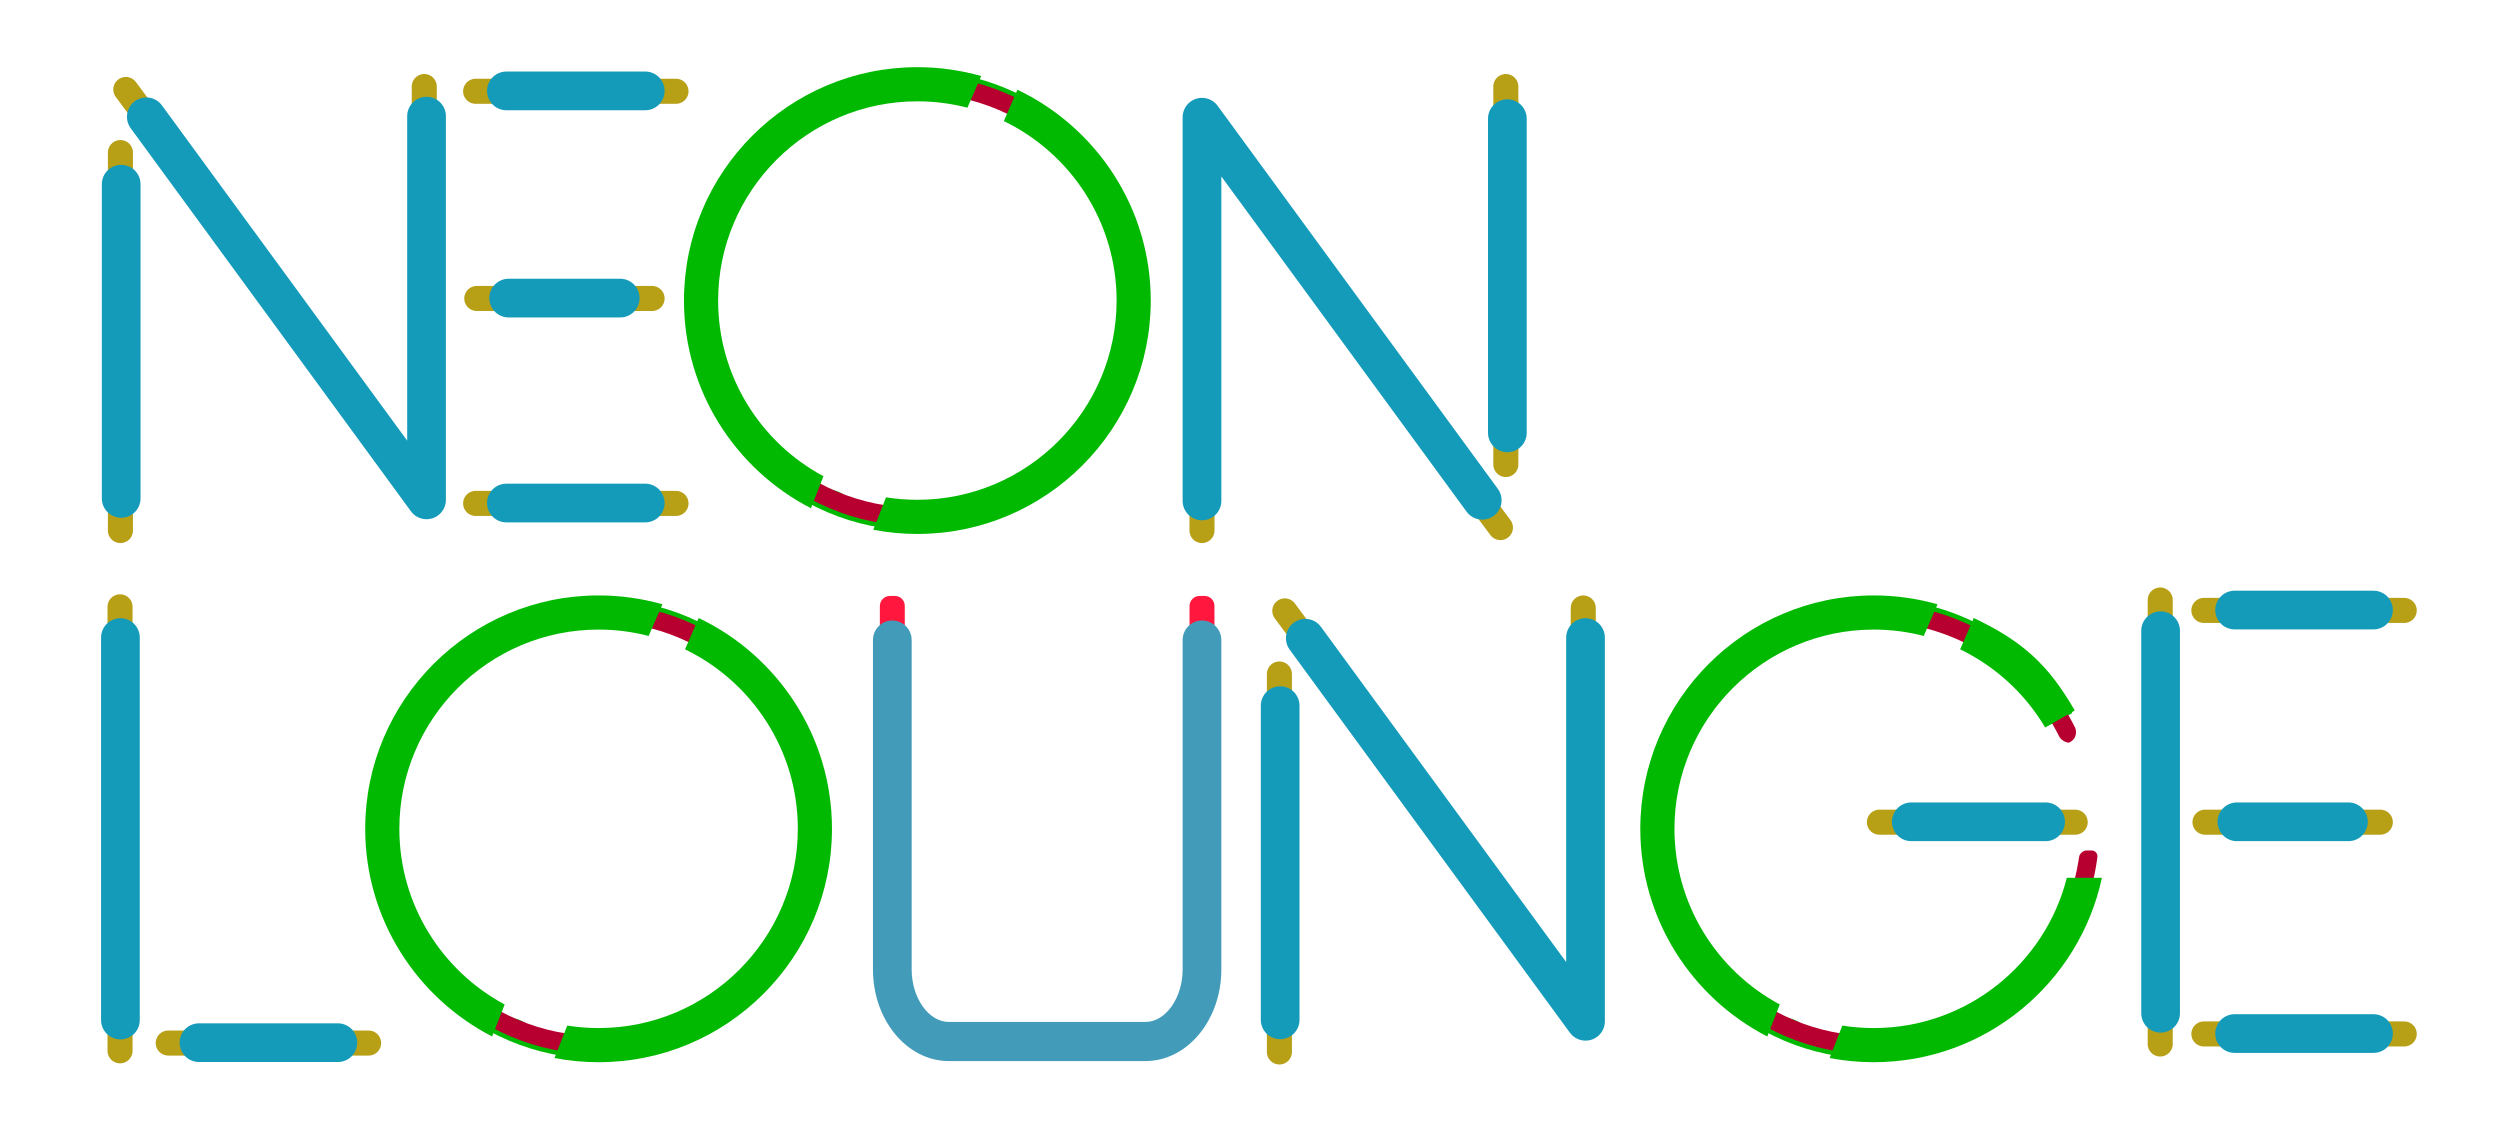
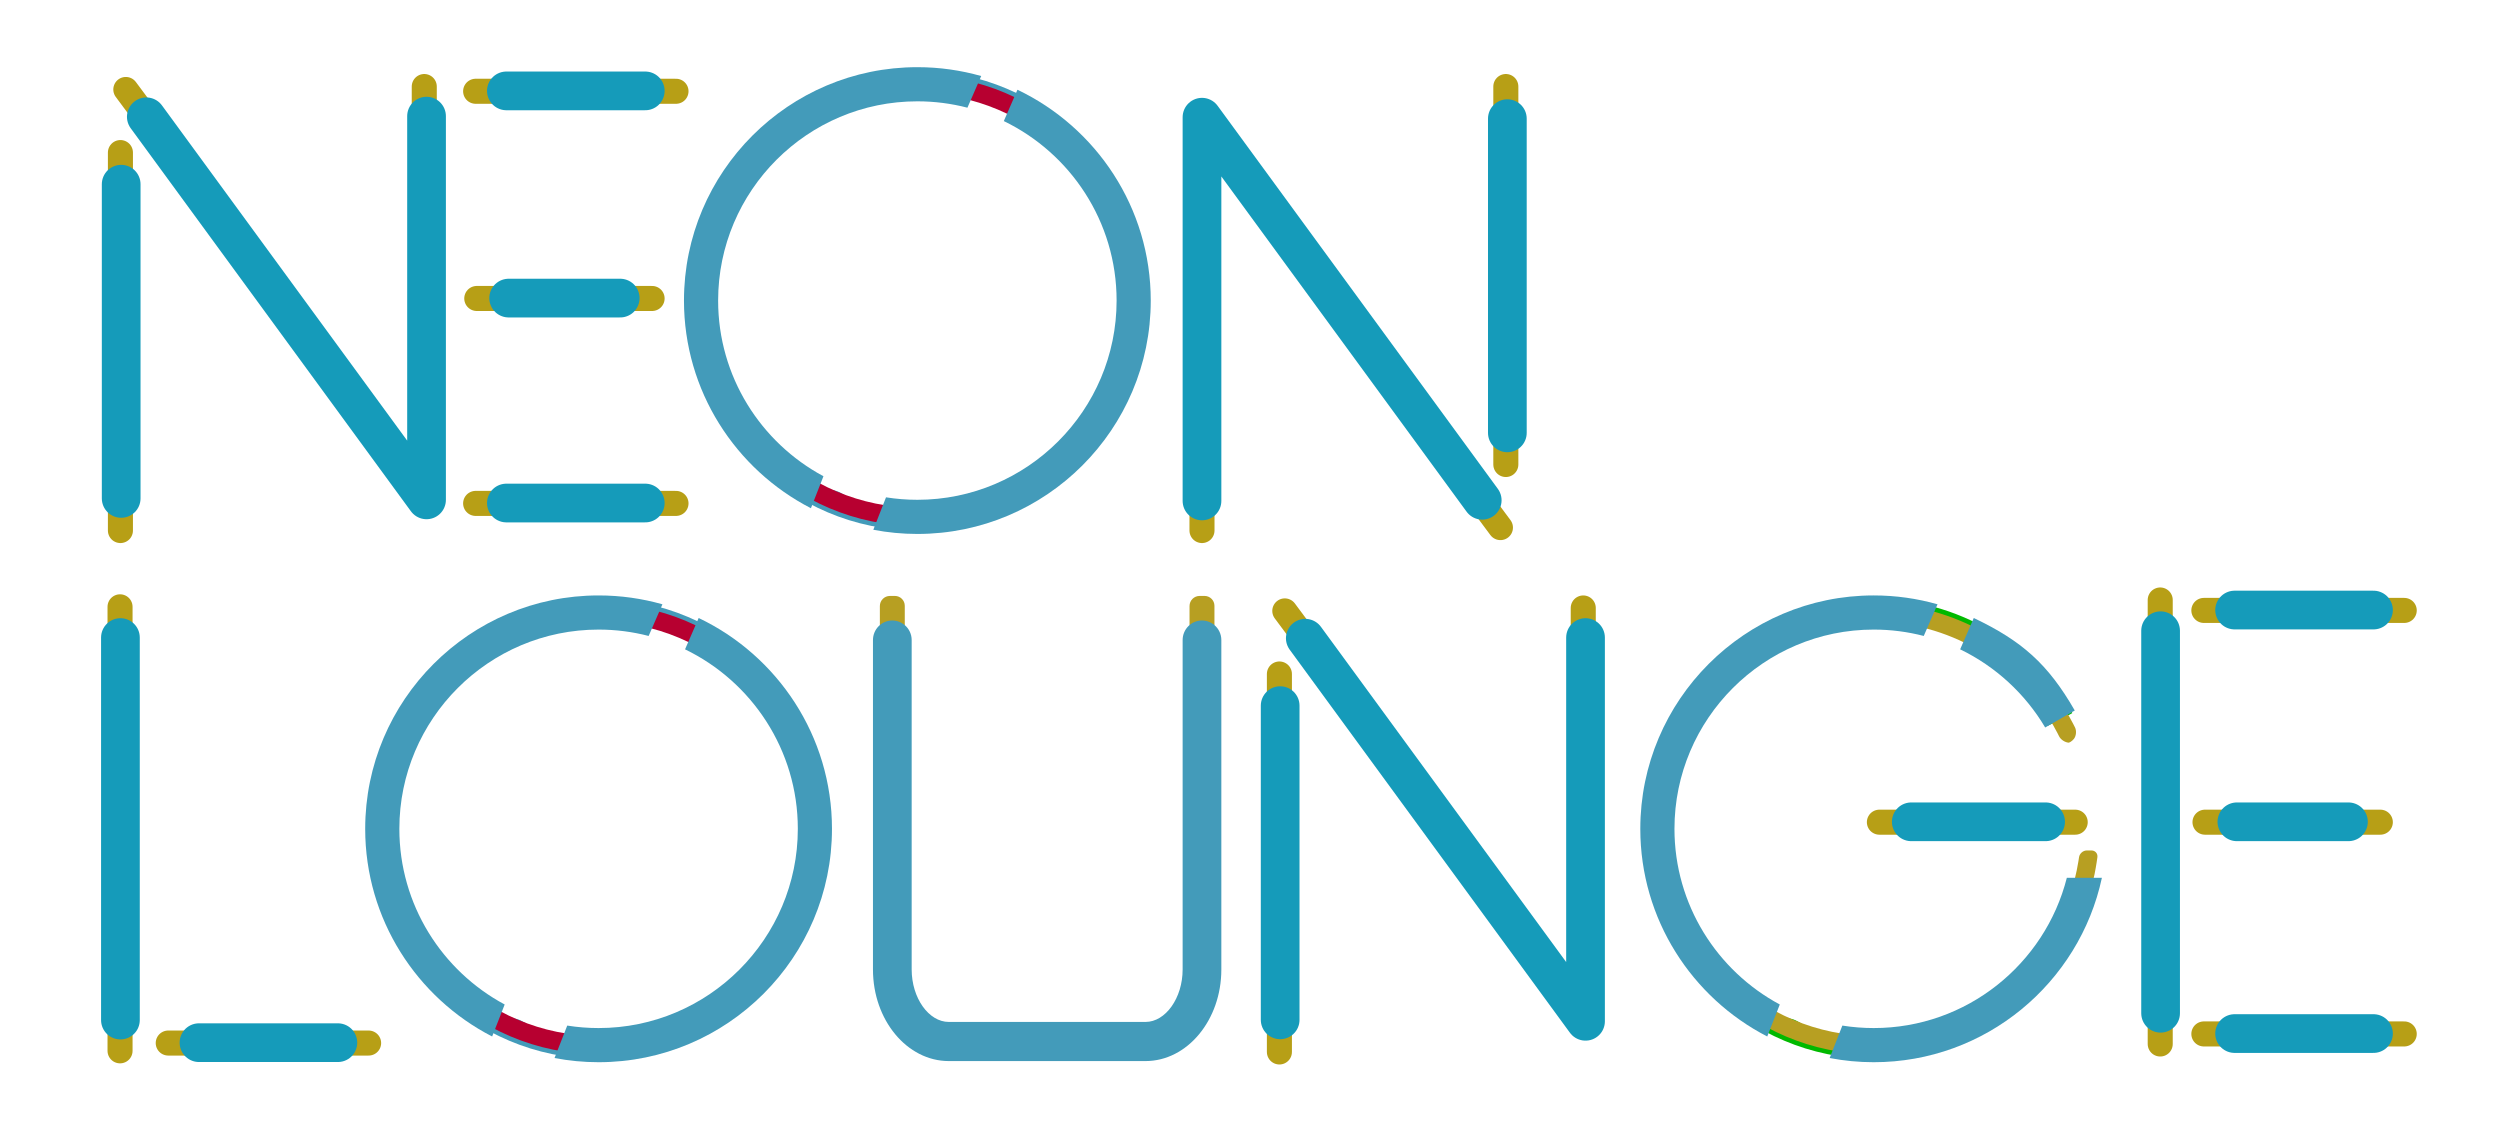
<svg xmlns="http://www.w3.org/2000/svg" version="1.1" x="0px" y="0px" viewBox="0 0 1097.945 501.079" enable-background="new 0 0 1097.945 501.079" xml:space="preserve">
  <g id="subE1">
    <line fill="none" stroke="#B79F16" stroke-width="11" stroke-linecap="round" stroke-miterlimit="28" x1="967.886" y1="454.083" x2="1055.886" y2="454.083" />
    <line fill="none" stroke="#B79F16" stroke-width="11" stroke-linecap="round" stroke-miterlimit="28" x1="968.386" y1="361.083" x2="1045.386" y2="361.083" />
    <line fill="none" stroke="#B79F16" stroke-width="11" stroke-linecap="round" stroke-miterlimit="28" x1="967.886" y1="268.083" x2="1055.886" y2="268.083" />
    <line fill="none" stroke="#B79F16" stroke-width="11" stroke-linecap="round" stroke-miterlimit="28" x1="948.72" y1="263.5" x2="948.72" y2="458.5" />
  </g>
  <g id="E1">
    <line fill="none" stroke="#159BBA" stroke-width="17" stroke-linecap="round" stroke-miterlimit="28" x1="981.386" y1="453.917" x2="1042.386" y2="453.917" />
    <line fill="none" stroke="#159BBA" stroke-width="17" stroke-linecap="round" stroke-miterlimit="28" x1="982.386" y1="360.917" x2="1031.386" y2="360.917" />
    <line fill="none" stroke="#159BBA" stroke-width="17" stroke-linecap="round" stroke-miterlimit="28" x1="981.386" y1="267.917" x2="1042.386" y2="267.917" />
    <line fill="none" stroke="#159BBA" stroke-width="17" stroke-linecap="round" stroke-miterlimit="28" x1="948.886" y1="277" x2="948.886" y2="445" />
  </g>
  <g id="Ga">
    <g id="tube_21_">
      <path fill="#01B900" d="M822.886,453c-4.159,0-8.249-0.293-12.258-0.848c0.464,1.24-0.105,2.809-1.742,2.598    c-5.278-0.679-10.191-1.059-15.009-3.523c-2.32-1.187-4.587-3.209-7.172-3.772c-2.187-0.476-4.119-0.885-6.078-1.978    c-1.419-0.792-1.142-2.455-0.18-3.263c-27.713-15.098-46.561-44.496-46.561-78.214c0-49.075,39.925-89,89-89    c7.383,0,14.556,0.91,21.419,2.612c-0.296-1.181,0.304-2.534,1.831-2.362c6.34,0.712,11.618,3.784,17.259,6.523    c1.44,0.699,1.203,2.292,0.265,3.132c14.845,7.684,27.255,19.432,35.771,33.752c3.595-1.785,7.238-3.477,10.694-5.499    C892.588,283.182,860.052,263,822.886,263c-55.691,0-101,45.309-101,101s45.309,101,101,101c47.662,0,87.715-33.188,98.274-77.667    h-12.384C898.499,425.126,863.889,453,822.886,453z" />
    </g>
  </g>
  <g id="subG">
    <g id="end_7_">
      <g>
-         <path fill="#B70030" d="M912.037,382.344c-8.615,42.1-46.108,72.656-89.151,72.656c-50.178,0-91-40.822-91-91s40.822-91,91-91     c32.385,0,62.59,17.435,78.826,45.499c1.422,2.459,2.589,4.859,2.589,4.859c0.721,1.484,2.66,2.748,4.309,2.808     c0,0,1.223-0.405,2.216-1.673c0.992-1.268,1.21-3.518,0.484-5c0,0-1.223-2.494-2.673-4.999     C890.975,283.965,858.118,265,822.886,265c-54.589,0-99,44.411-99,99s44.411,99,99,99c46.826,0,87.615-33.246,96.989-79.053     c0.77-3.764,1.254-7.472,1.254-7.472c0.214-1.636-0.962-2.975-2.612-2.975h-2.03c-1.65,0-3.188,1.337-3.417,2.971     C913.07,376.471,912.7,379.106,912.037,382.344z" />
+         <path fill="#B79F22" d="M912.037,382.344c-8.615,42.1-46.108,72.656-89.151,72.656c-50.178,0-91-40.822-91-91s40.822-91,91-91     c32.385,0,62.59,17.435,78.826,45.499c1.422,2.459,2.589,4.859,2.589,4.859c0.721,1.484,2.66,2.748,4.309,2.808     c0,0,1.223-0.405,2.216-1.673c0.992-1.268,1.21-3.518,0.484-5c0,0-1.223-2.494-2.673-4.999     C890.975,283.965,858.118,265,822.886,265c-54.589,0-99,44.411-99,99s44.411,99,99,99c46.826,0,87.615-33.246,96.989-79.053     c0.77-3.764,1.254-7.472,1.254-7.472c0.214-1.636-0.962-2.975-2.612-2.975h-2.03c-1.65,0-3.188,1.337-3.417,2.971     C913.07,376.471,912.7,379.106,912.037,382.344z" />
      </g>
    </g>
    <line fill="none" stroke="#B79F16" stroke-width="11" stroke-linecap="round" stroke-miterlimit="28" x1="825.386" y1="361.083" x2="911.386" y2="361.083" />
  </g>
  <g id="G_1_">
    <g id="tube_20_">
      <g>
-         <path fill="#01B900" d="M822.886,261.5c-56.519,0-102.5,45.981-102.5,102.5c0,39.691,22.677,74.183,55.755,91.205l5.501-14.055     c-27.507-14.764-46.256-43.807-46.256-77.151c0-48.248,39.252-87.5,87.5-87.5c7.591,0,14.958,0.973,21.986,2.799l6.047-13.902     C842.006,262.859,832.602,261.5,822.886,261.5z" />
+         <path fill="#439BBA" d="M822.886,261.5c-56.519,0-102.5,45.981-102.5,102.5c0,39.691,22.677,74.183,55.755,91.205l5.501-14.055     c-27.507-14.764-46.256-43.807-46.256-77.151c0-48.248,39.252-87.5,87.5-87.5c7.591,0,14.958,0.973,21.986,2.799l6.047-13.902     C842.006,262.859,832.602,261.5,822.886,261.5z" />
      </g>
-       <path fill="#01B900" d="M907.71,385.5c-9.607,37.886-43.993,66-84.824,66c-4.684,0-9.282-0.374-13.768-1.087l-5.577,14.248    c6.267,1.202,12.733,1.839,19.345,1.839c49.146,0,90.317-34.77,100.224-81H907.71z" />
-       <path fill="#01B900" d="M911.189,312.035c-11.803-20.535-23.277-30.575-44.35-40.62l-5.985,13.76    c15.562,7.527,28.573,19.529,37.348,34.325L911.189,312.035z" />
+       <path fill="#439BBA" d="M907.71,385.5c-9.607,37.886-43.993,66-84.824,66c-4.684,0-9.282-0.374-13.768-1.087l-5.577,14.248    c6.267,1.202,12.733,1.839,19.345,1.839c49.146,0,90.317-34.77,100.224-81H907.71z" />
+       <path fill="#439BBA" d="M911.189,312.035c-11.803-20.535-23.277-30.575-44.35-40.62l-5.985,13.76    c15.562,7.527,28.573,19.529,37.348,34.325L911.189,312.035z" />
    </g>
    <line fill="none" stroke="#159BBA" stroke-width="17" stroke-linecap="round" stroke-miterlimit="28" x1="839.386" y1="360.917" x2="898.386" y2="360.917" />
  </g>
  <g id="subN2">
    <line fill="none" stroke="#B79F16" stroke-width="11" stroke-linecap="round" stroke-miterlimit="28" x1="561.886" y1="296" x2="561.886" y2="462" />
    <polyline fill="none" stroke="#B79F16" stroke-width="11" stroke-linecap="round" stroke-linejoin="round" stroke-miterlimit="28" points="   564.257,268.294 695.328,444.528 695.328,267.002  " />
  </g>
  <g id="N2_1_">
    <line fill="none" stroke="#159BBA" stroke-width="17" stroke-linecap="round" stroke-miterlimit="28" x1="562.22" y1="309.897" x2="562.22" y2="447.897" />
    <polyline fill="none" stroke="#159BBA" stroke-width="17" stroke-linecap="round" stroke-linejoin="round" stroke-miterlimit="28" points="   573.257,280.294 696.328,448.528 696.328,280.002  " />
  </g>
  <g id="subU">
-     <path fill="#FF173D" d="M397.357,274.667h-10.941v-8.515c0-2.448,1.984-4.432,4.432-4.432h2.171c2.396,0,4.338,1.942,4.338,4.338   V274.667z" />
-     <path fill="#FF173D" d="M533.357,274.667h-10.941v-8.515c0-2.448,1.984-4.432,4.432-4.432h2.171c2.396,0,4.338,1.942,4.338,4.338   V274.667z" />
+     <path fill="#B79F22" d="M397.357,274.667h-10.941v-8.515c0-2.448,1.984-4.432,4.432-4.432h2.171c2.396,0,4.338,1.942,4.338,4.338   V274.667z" />
+     <path fill="#B79F22" d="M533.357,274.667h-10.941v-8.515c0-2.448,1.984-4.432,4.432-4.432h2.171c2.396,0,4.338,1.942,4.338,4.338   V274.667z" />
  </g>
  <g id="U">
    <path fill="#439BBA" d="M533.357,274.526v-0.011c-0.1-0.093-0.194-0.192-0.285-0.293c-0.063-0.04-0.131-0.075-0.194-0.116   c-0.267-0.13-0.516-0.28-0.742-0.454v0.01c-1.252-0.735-2.701-1.163-4.25-1.163c-4.687,0-8.5,3.854-8.5,8.593V425.8   c0,12.475-7.472,23.014-16.315,23.014h-86.369c-8.844,0-16.315-10.539-16.315-23.014V281.093c0-2.588-1.144-4.905-2.94-6.481   c-0.189-0.124-0.367-0.259-0.53-0.407c-0.289-0.16-0.562-0.338-0.799-0.551c-1.248-0.728-2.69-1.153-4.231-1.153   c-4.687,0-8.5,3.854-8.5,8.593V425.8c0,22.166,14.945,40.2,33.315,40.2h86.369c18.37,0,33.315-18.034,33.315-40.2V281.093   C536.386,278.46,535.207,276.103,533.357,274.526z" />
  </g>
  <g id="O1a">
    <g id="tube_18_">
-       <path id="tube_22_" fill="#01B900" d="M262.886,263c-55.691,0-101,45.309-101,101s45.309,101,101,101s101-45.309,101-101    S318.578,263,262.886,263z M262.886,453c-4.159,0-8.249-0.293-12.257-0.848c0.464,1.24-0.105,2.809-1.742,2.598    c-5.278-0.679-10.191-1.059-15.009-3.523c-2.32-1.187-4.587-3.209-7.172-3.772c-2.187-0.476-4.119-0.885-6.078-1.978    c-1.419-0.792-1.142-2.455-0.18-3.263c-27.713-15.098-46.561-44.496-46.561-78.214c0-49.075,39.925-89,89-89    c7.383,0,14.556,0.91,21.419,2.612c-0.296-1.181,0.304-2.534,1.831-2.362c6.34,0.712,11.618,3.784,17.259,6.523    c1.44,0.699,1.203,2.292,0.265,3.132c28.619,14.814,48.226,44.706,48.226,79.095C351.886,413.075,311.961,453,262.886,453z" />
+       <path id="tube_22_" fill="#439BBA" d="M262.886,263c-55.691,0-101,45.309-101,101s45.309,101,101,101s101-45.309,101-101    S318.578,263,262.886,263z M262.886,453c-4.159,0-8.249-0.293-12.257-0.848c0.464,1.24-0.105,2.809-1.742,2.598    c-5.278-0.679-10.191-1.059-15.009-3.523c-2.32-1.187-4.587-3.209-7.172-3.772c-2.187-0.476-4.119-0.885-6.078-1.978    c-1.419-0.792-1.142-2.455-0.18-3.263c-27.713-15.098-46.561-44.496-46.561-78.214c0-49.075,39.925-89,89-89    c7.383,0,14.556,0.91,21.419,2.612c-0.296-1.181,0.304-2.534,1.831-2.362c6.34,0.712,11.618,3.784,17.259,6.523    c1.44,0.699,1.203,2.292,0.265,3.132c28.619,14.814,48.226,44.706,48.226,79.095C351.886,413.075,311.961,453,262.886,453z" />
    </g>
  </g>
  <g id="subO1">
    <circle id="end_2_" fill="none" stroke="#B70030" stroke-width="8" stroke-miterlimit="10" cx="262.886" cy="364" r="95" />
  </g>
  <g id="O1_1_">
    <g id="O_4_">
-       <path id="tube_5_" fill="#01B900" d="M221.642,441.151c-27.507-14.764-46.256-43.807-46.256-77.151    c0-48.248,39.252-87.5,87.5-87.5c7.591,0,14.958,0.973,21.986,2.799l6.047-13.902c-8.913-2.537-18.317-3.896-28.033-3.896    c-56.519,0-102.5,45.981-102.5,102.5c0,39.691,22.677,74.183,55.755,91.205L221.642,441.151z" />
-       <path id="tube_1_" fill="#01B900" d="M306.84,271.415l-5.985,13.76c29.284,14.163,49.531,44.174,49.531,78.825    c0,48.248-39.252,87.5-87.5,87.5c-4.684,0-9.282-0.374-13.768-1.087l-5.577,14.248c6.267,1.202,12.733,1.839,19.345,1.839    c56.519,0,102.5-45.981,102.5-102.5C365.386,323.203,341.425,287.9,306.84,271.415z" />
+       <path id="tube_5_" fill="#439BBA" d="M221.642,441.151c-27.507-14.764-46.256-43.807-46.256-77.151    c0-48.248,39.252-87.5,87.5-87.5c7.591,0,14.958,0.973,21.986,2.799l6.047-13.902c-8.913-2.537-18.317-3.896-28.033-3.896    c-56.519,0-102.5,45.981-102.5,102.5c0,39.691,22.677,74.183,55.755,91.205L221.642,441.151z" />
+       <path id="tube_1_" fill="#439BBA" d="M306.84,271.415l-5.985,13.76c29.284,14.163,49.531,44.174,49.531,78.825    c0,48.248-39.252,87.5-87.5,87.5c-4.684,0-9.282-0.374-13.768-1.087l-5.577,14.248c6.267,1.202,12.733,1.839,19.345,1.839    c56.519,0,102.5-45.981,102.5-102.5C365.386,323.203,341.425,287.9,306.84,271.415z" />
    </g>
  </g>
  <g id="subL">
    <line fill="none" stroke="#B79F16" stroke-width="11" stroke-linecap="round" stroke-miterlimit="28" x1="52.72" y1="266.5" x2="52.72" y2="461.5" />
    <line fill="none" stroke="#B79F16" stroke-width="11" stroke-linecap="round" stroke-miterlimit="28" x1="73.886" y1="458.083" x2="161.886" y2="458.083" />
  </g>
  <g id="L_1_">
    <line fill="none" stroke="#159BBA" stroke-width="17" stroke-linecap="round" stroke-miterlimit="28" x1="52.886" y1="280" x2="52.886" y2="448" />
    <line fill="none" stroke="#159BBA" stroke-width="17" stroke-linecap="round" stroke-miterlimit="28" x1="87.386" y1="457.917" x2="148.386" y2="457.917" />
  </g>
  <g id="subN1">
    <line fill="none" stroke="#B79F16" stroke-width="11" stroke-linecap="round" stroke-miterlimit="28" x1="661.328" y1="204.002" x2="661.328" y2="38.002" />
    <polyline fill="none" stroke="#B79F16" stroke-width="11" stroke-linecap="round" stroke-linejoin="round" stroke-miterlimit="28" points="   658.958,231.708 527.886,55.473 527.886,233  " />
  </g>
  <g id="N1">
    <line fill="none" stroke="#159BBA" stroke-width="17" stroke-linecap="round" stroke-miterlimit="28" x1="661.995" y1="190.105" x2="661.995" y2="52.105" />
    <polyline fill="none" stroke="#159BBA" stroke-width="17" stroke-linecap="round" stroke-linejoin="round" stroke-miterlimit="28" points="   650.958,219.708 527.886,51.473 527.886,220  " />
  </g>
  <g id="Oa">
    <g id="tube_9_">
-       <path id="tube_10_" fill="#01B900" d="M402.886,31c-55.691,0-101,45.309-101,101s45.309,101,101,101s101-45.309,101-101    S458.578,31,402.886,31z M402.886,221c-4.159,0-8.249-0.293-12.258-0.848c0.464,1.24-0.105,2.809-1.742,2.598    c-5.278-0.679-10.191-1.059-15.009-3.523c-2.32-1.187-4.587-3.209-7.172-3.772c-2.187-0.476-4.119-0.885-6.078-1.978    c-1.419-0.792-1.142-2.455-0.18-3.263c-27.713-15.098-46.561-44.496-46.561-78.214c0-49.075,39.925-89,89-89    c7.383,0,14.556,0.91,21.419,2.612c-0.296-1.181,0.304-2.534,1.831-2.362c6.34,0.712,11.618,3.784,17.259,6.523    c1.44,0.699,1.203,2.292,0.265,3.132C472.28,67.719,491.886,97.612,491.886,132C491.886,181.075,451.961,221,402.886,221z" />
+       <path id="tube_10_" fill="#439BBA" d="M402.886,31c-55.691,0-101,45.309-101,101s45.309,101,101,101s101-45.309,101-101    S458.578,31,402.886,31z M402.886,221c-4.159,0-8.249-0.293-12.258-0.848c0.464,1.24-0.105,2.809-1.742,2.598    c-5.278-0.679-10.191-1.059-15.009-3.523c-2.32-1.187-4.587-3.209-7.172-3.772c-2.187-0.476-4.119-0.885-6.078-1.978    c-1.419-0.792-1.142-2.455-0.18-3.263c-27.713-15.098-46.561-44.496-46.561-78.214c0-49.075,39.925-89,89-89    c7.383,0,14.556,0.91,21.419,2.612c-0.296-1.181,0.304-2.534,1.831-2.362c6.34,0.712,11.618,3.784,17.259,6.523    c1.44,0.699,1.203,2.292,0.265,3.132C472.28,67.719,491.886,97.612,491.886,132C491.886,181.075,451.961,221,402.886,221z" />
    </g>
  </g>
  <g id="subO">
    <circle fill="none" stroke="#B70030" stroke-width="8" stroke-miterlimit="10" cx="402.886" cy="132" r="95" />
  </g>
  <g id="O_2_">
    <g id="O_5_">
-       <path id="tube_8_" fill="#01B900" d="M361.642,209.151c-27.507-14.764-46.256-43.807-46.256-77.151    c0-48.248,39.252-87.5,87.5-87.5c7.591,0,14.958,0.973,21.986,2.799l6.047-13.902c-8.913-2.537-18.317-3.896-28.033-3.896    c-56.519,0-102.5,45.981-102.5,102.5c0,39.691,22.677,74.183,55.755,91.205L361.642,209.151z" />
-       <path id="tube_7_" fill="#01B900" d="M446.84,39.415l-5.985,13.76c29.284,14.163,49.531,44.174,49.531,78.825    c0,48.248-39.252,87.5-87.5,87.5c-4.684,0-9.282-0.374-13.768-1.087l-5.577,14.248c6.267,1.202,12.733,1.839,19.345,1.839    c56.519,0,102.5-45.981,102.5-102.5C505.386,91.203,481.425,55.9,446.84,39.415z" />
+       <path id="tube_8_" fill="#439BBA" d="M361.642,209.151c-27.507-14.764-46.256-43.807-46.256-77.151    c0-48.248,39.252-87.5,87.5-87.5c7.591,0,14.958,0.973,21.986,2.799l6.047-13.902c-8.913-2.537-18.317-3.896-28.033-3.896    c-56.519,0-102.5,45.981-102.5,102.5c0,39.691,22.677,74.183,55.755,91.205L361.642,209.151z" />
+       <path id="tube_7_" fill="#439BBA" d="M446.84,39.415l-5.985,13.76c29.284,14.163,49.531,44.174,49.531,78.825    c0,48.248-39.252,87.5-87.5,87.5c-4.684,0-9.282-0.374-13.768-1.087l-5.577,14.248c6.267,1.202,12.733,1.839,19.345,1.839    c56.519,0,102.5-45.981,102.5-102.5C505.386,91.203,481.425,55.9,446.84,39.415z" />
    </g>
  </g>
  <g id="subE">
    <line fill="none" stroke="#B79F16" stroke-width="11" stroke-linecap="round" stroke-miterlimit="28" x1="208.886" y1="221.083" x2="296.886" y2="221.083" />
    <line fill="none" stroke="#B79F16" stroke-width="11" stroke-linecap="round" stroke-miterlimit="28" x1="209.386" y1="131.083" x2="286.386" y2="131.083" />
    <line fill="none" stroke="#B79F16" stroke-width="11" stroke-linecap="round" stroke-miterlimit="28" x1="208.886" y1="40.083" x2="296.886" y2="40.083" />
  </g>
  <g id="E_1_">
    <line fill="none" stroke="#159BBA" stroke-width="17" stroke-linecap="round" stroke-miterlimit="28" x1="222.386" y1="220.917" x2="283.386" y2="220.917" />
    <line fill="none" stroke="#159BBA" stroke-width="17" stroke-linecap="round" stroke-miterlimit="28" x1="223.386" y1="130.917" x2="272.386" y2="130.917" />
    <line fill="none" stroke="#159BBA" stroke-width="17" stroke-linecap="round" stroke-miterlimit="28" x1="222.386" y1="39.917" x2="283.386" y2="39.917" />
  </g>
  <g id="subN">
    <line fill="none" stroke="#B79F16" stroke-width="11" stroke-linecap="round" stroke-miterlimit="28" x1="52.886" y1="67" x2="52.886" y2="233" />
    <polyline fill="none" stroke="#B79F16" stroke-width="11" stroke-linecap="round" stroke-linejoin="round" stroke-miterlimit="28" points="   55.257,39.294 186.328,215.528 186.328,38.002  " />
  </g>
  <g id="N_1_">
    <line fill="none" stroke="#159BBA" stroke-width="17" stroke-linecap="round" stroke-miterlimit="28" x1="53.22" y1="80.897" x2="53.22" y2="218.897" />
    <polyline fill="none" stroke="#159BBA" stroke-width="17" stroke-linecap="round" stroke-linejoin="round" stroke-miterlimit="28" points="   64.257,51.294 187.328,219.528 187.328,51.002  " />
  </g>
</svg>
